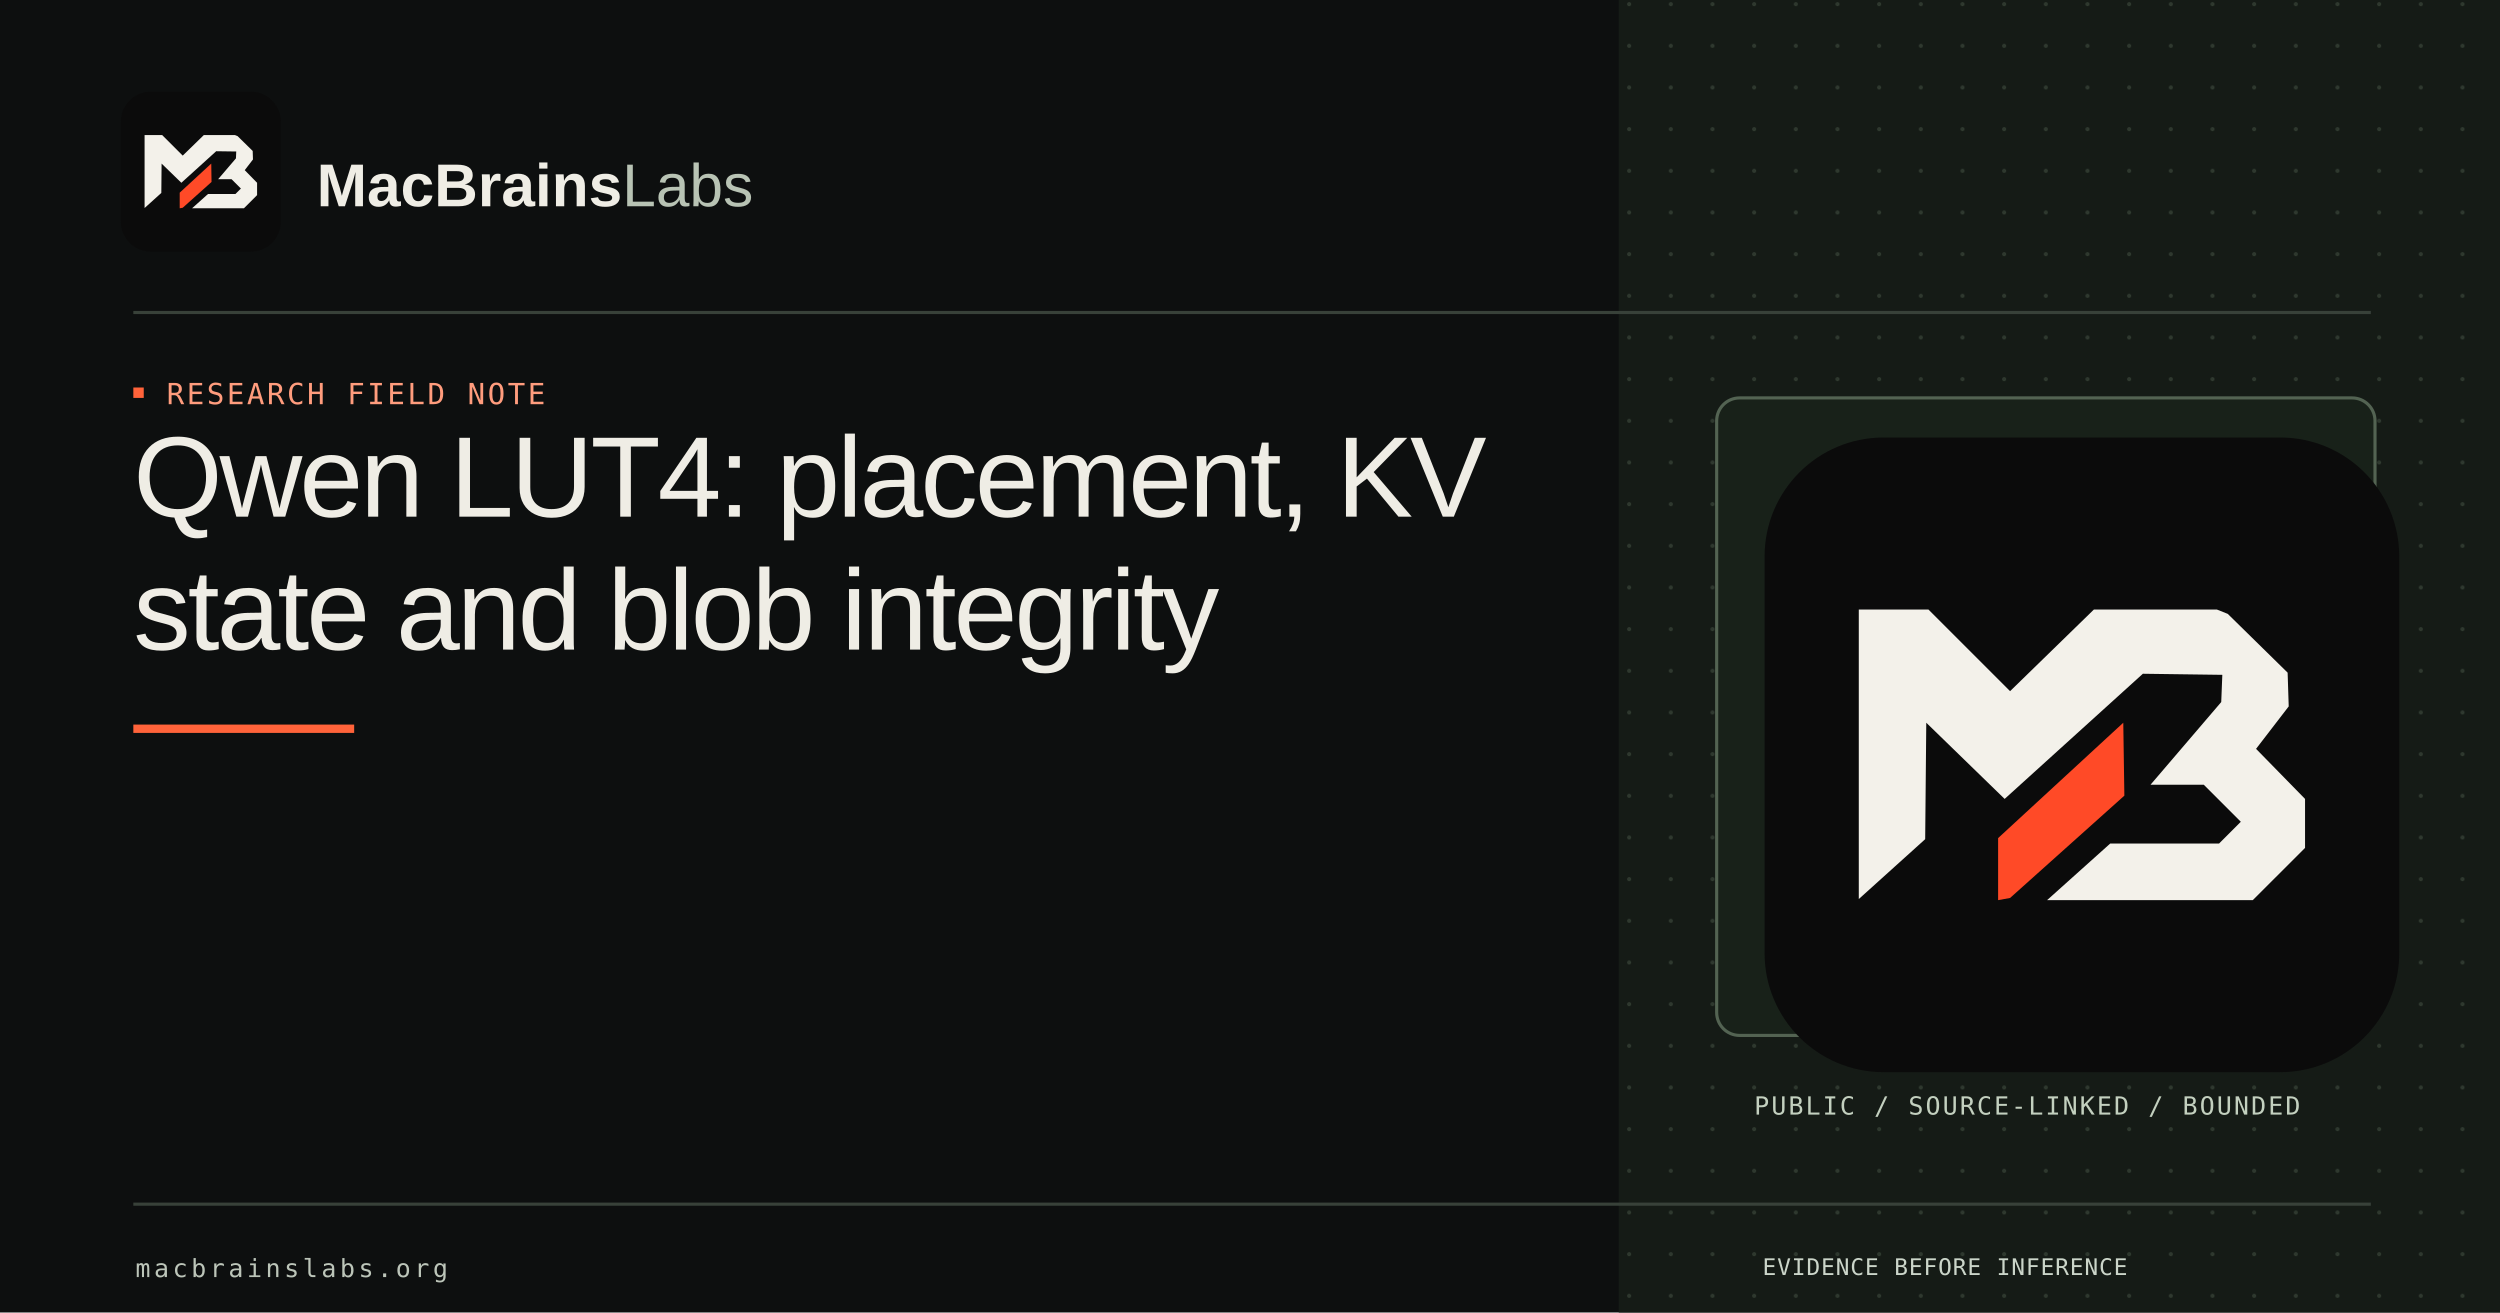
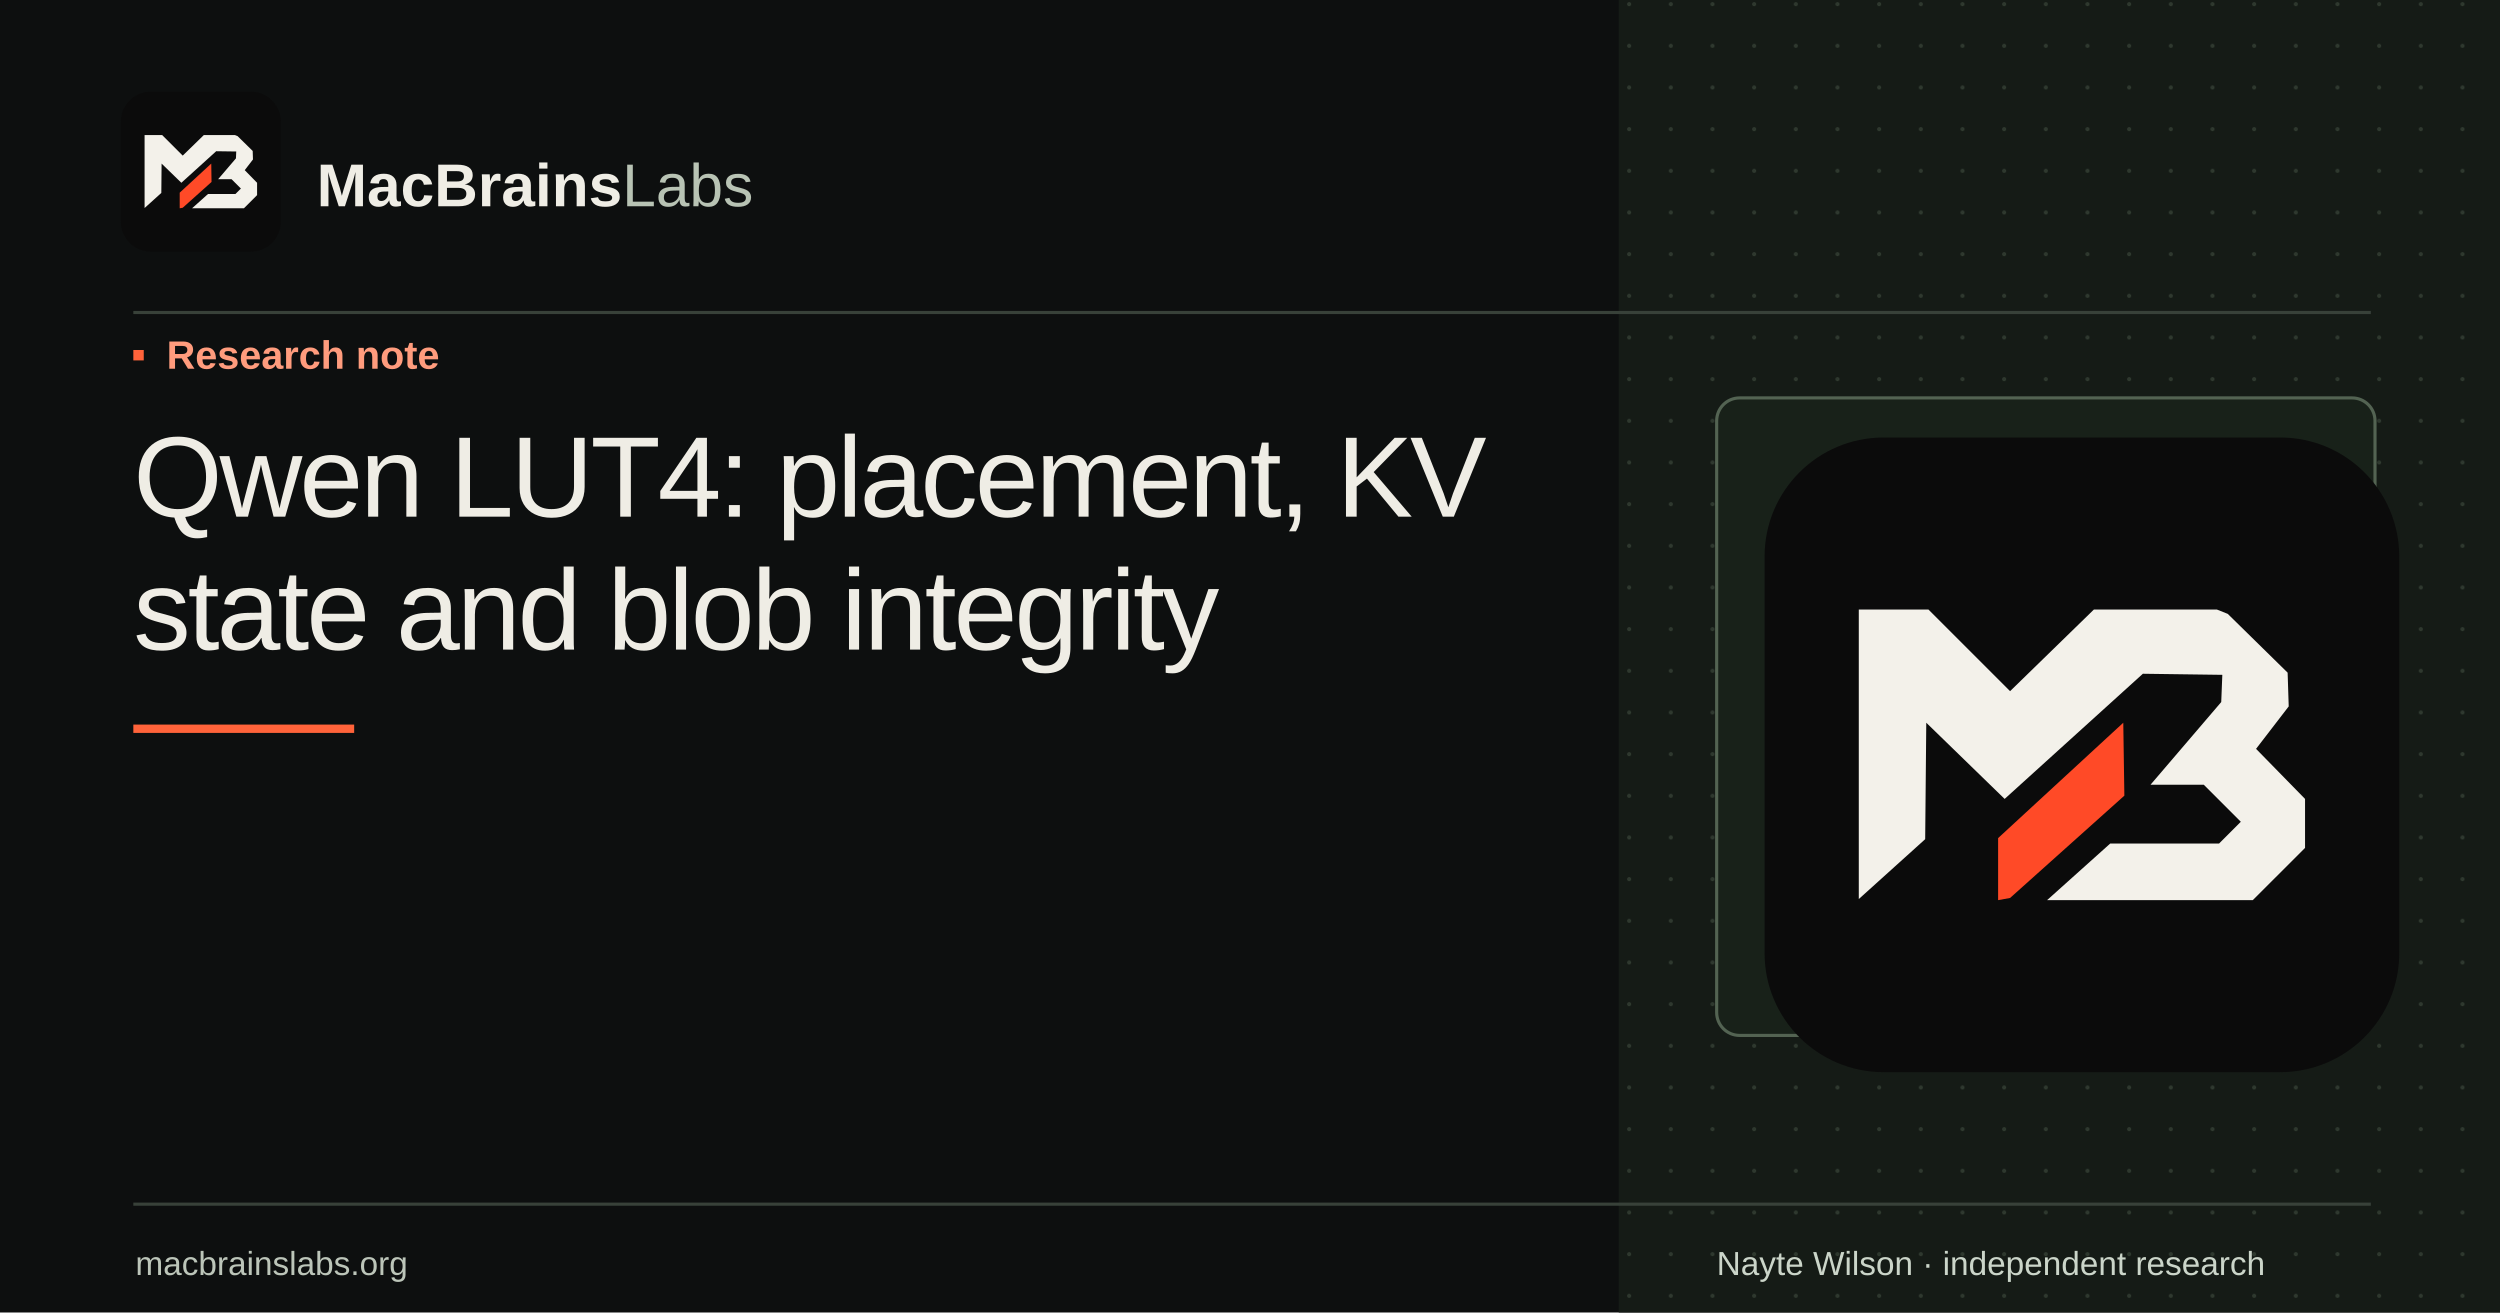
<svg xmlns="http://www.w3.org/2000/svg" width="1200" height="630" viewBox="0 0 1200 630">
  <defs>
    <pattern id="dots" width="20" height="20" patternUnits="userSpaceOnUse">
      <circle cx="2" cy="2" r="1" fill="#4c5a4b" opacity=".46" />
    </pattern>
  </defs>
  <rect width="1200" height="630" fill="#0d0f0f" />
  <rect x="777" y="0" width="423" height="630" fill="#151b16" />
  <rect x="777" y="0" width="423" height="630" fill="url(#dots)" />
  <path d="M64 150H1138 M64 578H1138" stroke="#384139" stroke-width="1.5" />
  <g transform="translate(58 44) scale(.15)">
    <rect width="512" height="512" rx="96" fill="#0B0B0B" />
    <g transform="translate(76 138.7805) scale(0.8780488)">
      <path fill="#F3F1EA" d="M0,0 L0,266 L61,211 L62,104 L134,174 L261,59 L334,60 L333,85 L268,161 L317,161 L351,195 L331,215 L231,215 L173,267 L362,267 L410,219 L410,174 L365,128 L395,89 L394,58 L339,4 L329,0 L216,0 L139,75 L64,0 Z" />
      <path fill="#FF4A27" d="M243,104 L128,210 L128,267 L139,265 L244,171 Z" />
    </g>
  </g>
  <text x="152" y="99" font-family="Arial,Helvetica,sans-serif" font-size="29" font-weight="650" fill="#efede5">MacBrains<tspan font-weight="400" fill="#b8c3b4"> Labs</tspan>
  </text>
-   <rect x="64" y="186" width="5" height="5" fill="#ff633a" />
-   <text x="80" y="194" font-family="monospace" font-size="14" letter-spacing="1.2" fill="#ff9c7d">RESEARCH FIELD NOTE</text>
+   <rect x="64" y="168" width="5" height="5" fill="#ff633a" />
+   <text x="80" y="177" font-family="Arial,Helvetica,sans-serif" font-size="19" font-weight="600" fill="#ff9c7d">Research note</text>
  <text x="64" y="248.0" font-family="Arial,Helvetica,sans-serif" font-size="55" font-weight="500" letter-spacing="-1.4" fill="#efede5">Qwen LUT4: placement, KV</text>
  <text x="64" y="311.8" font-family="Arial,Helvetica,sans-serif" font-size="55" font-weight="500" letter-spacing="-1.4" fill="#efede5">state and blob integrity</text>
  <path d="M64 349.8 H170" stroke="#ff633a" stroke-width="4" />
  <rect x="824" y="191" width="316" height="306" fill="#182119" rx="11" stroke="#536352" stroke-width="1.5" />
  <g transform="translate(847 210) scale(.595)">
    <rect width="512" height="512" rx="96" fill="#0B0B0B" />
    <g transform="translate(76 138.7805) scale(0.8780488)">
      <path fill="#F3F1EA" d="M0,0 L0,266 L61,211 L62,104 L134,174 L261,59 L334,60 L333,85 L268,161 L317,161 L351,195 L331,215 L231,215 L173,267 L362,267 L410,219 L410,174 L365,128 L395,89 L394,58 L339,4 L329,0 L216,0 L139,75 L64,0 Z" />
      <path fill="#FF4A27" d="M243,104 L128,210 L128,267 L139,265 L244,171 Z" />
    </g>
  </g>
-   <text x="842" y="535" font-family="monospace" font-size="12" letter-spacing="1" fill="#c3d0bf">PUBLIC / SOURCE-LINKED / BOUNDED</text>
-   <text x="65" y="613" font-family="monospace" font-size="12" letter-spacing="1.7" fill="#bcc5b9">macbrainslabs.org</text>
-   <text x="846" y="612" font-family="monospace" font-size="11" letter-spacing=".4" fill="#cbd5c9">EVIDENCE BEFORE INFERENCE</text>
+   <text x="65" y="612" font-family="Arial,Helvetica,sans-serif" font-size="16" fill="#bcc5b9">macbrainslabs.org</text>
+   <text x="824" y="612" font-family="Arial,Helvetica,sans-serif" font-size="16" fill="#cbd5c9">Nayte Wilson · independent research</text>
</svg>
